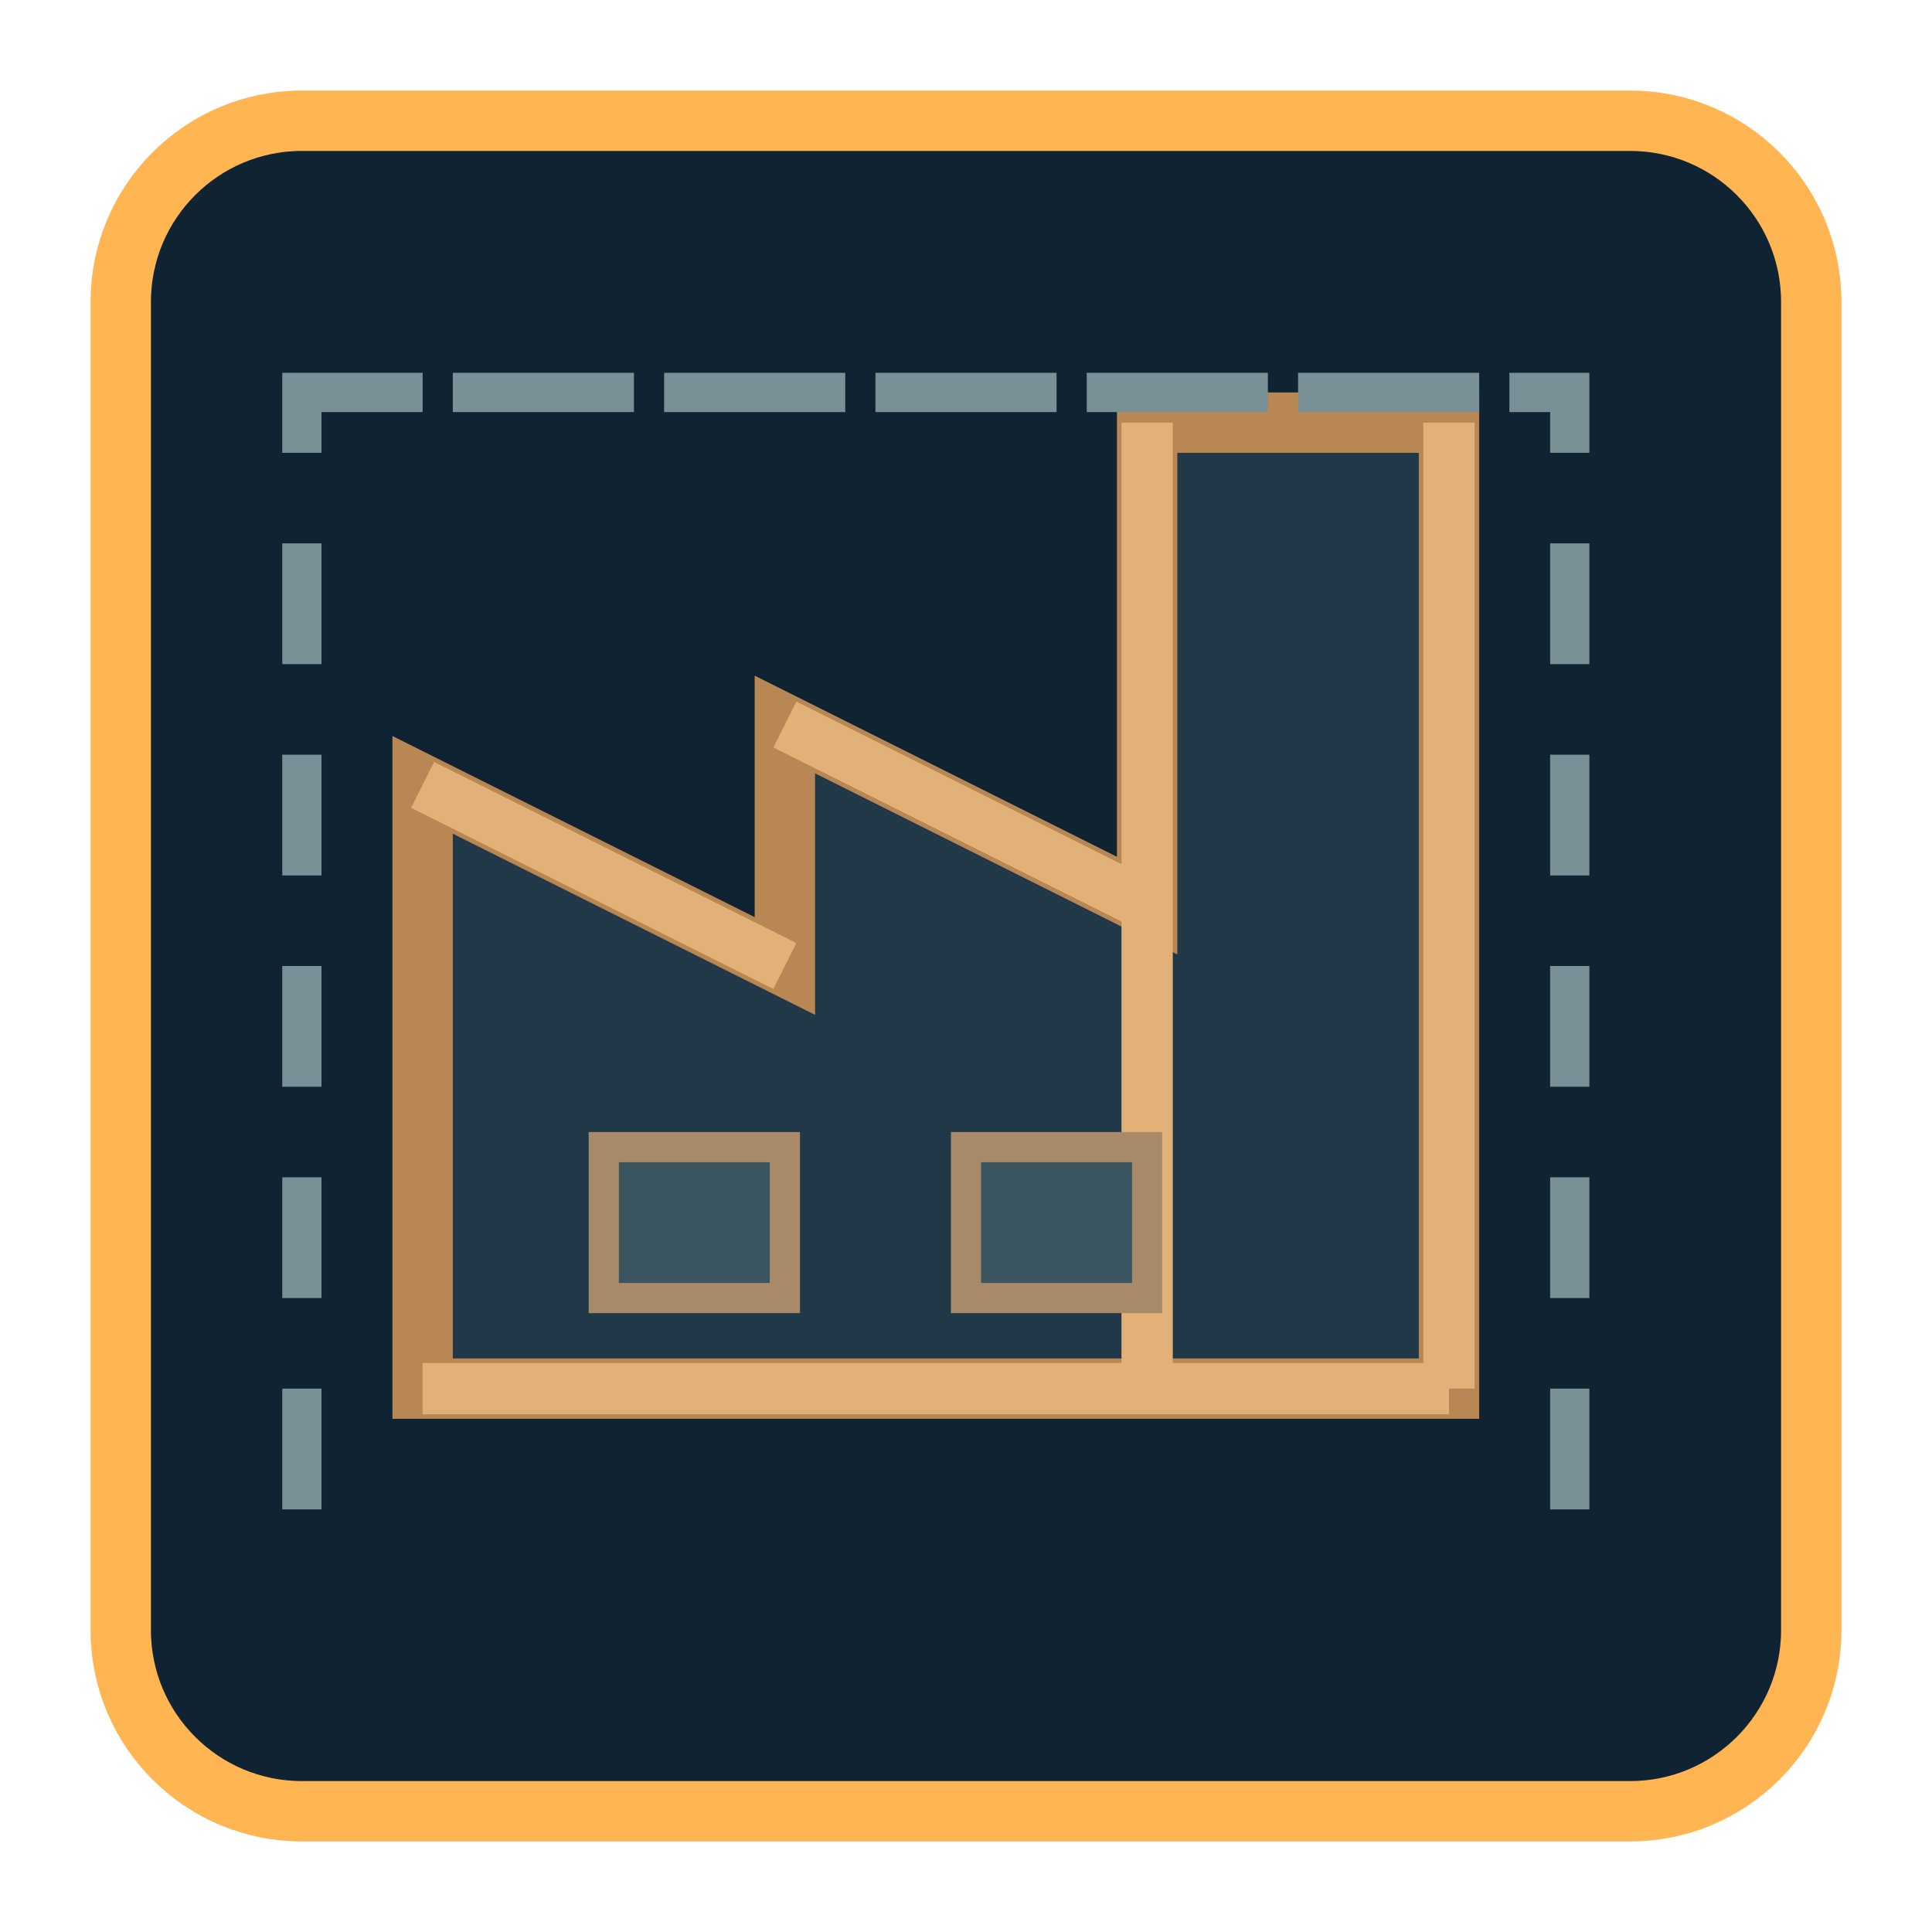
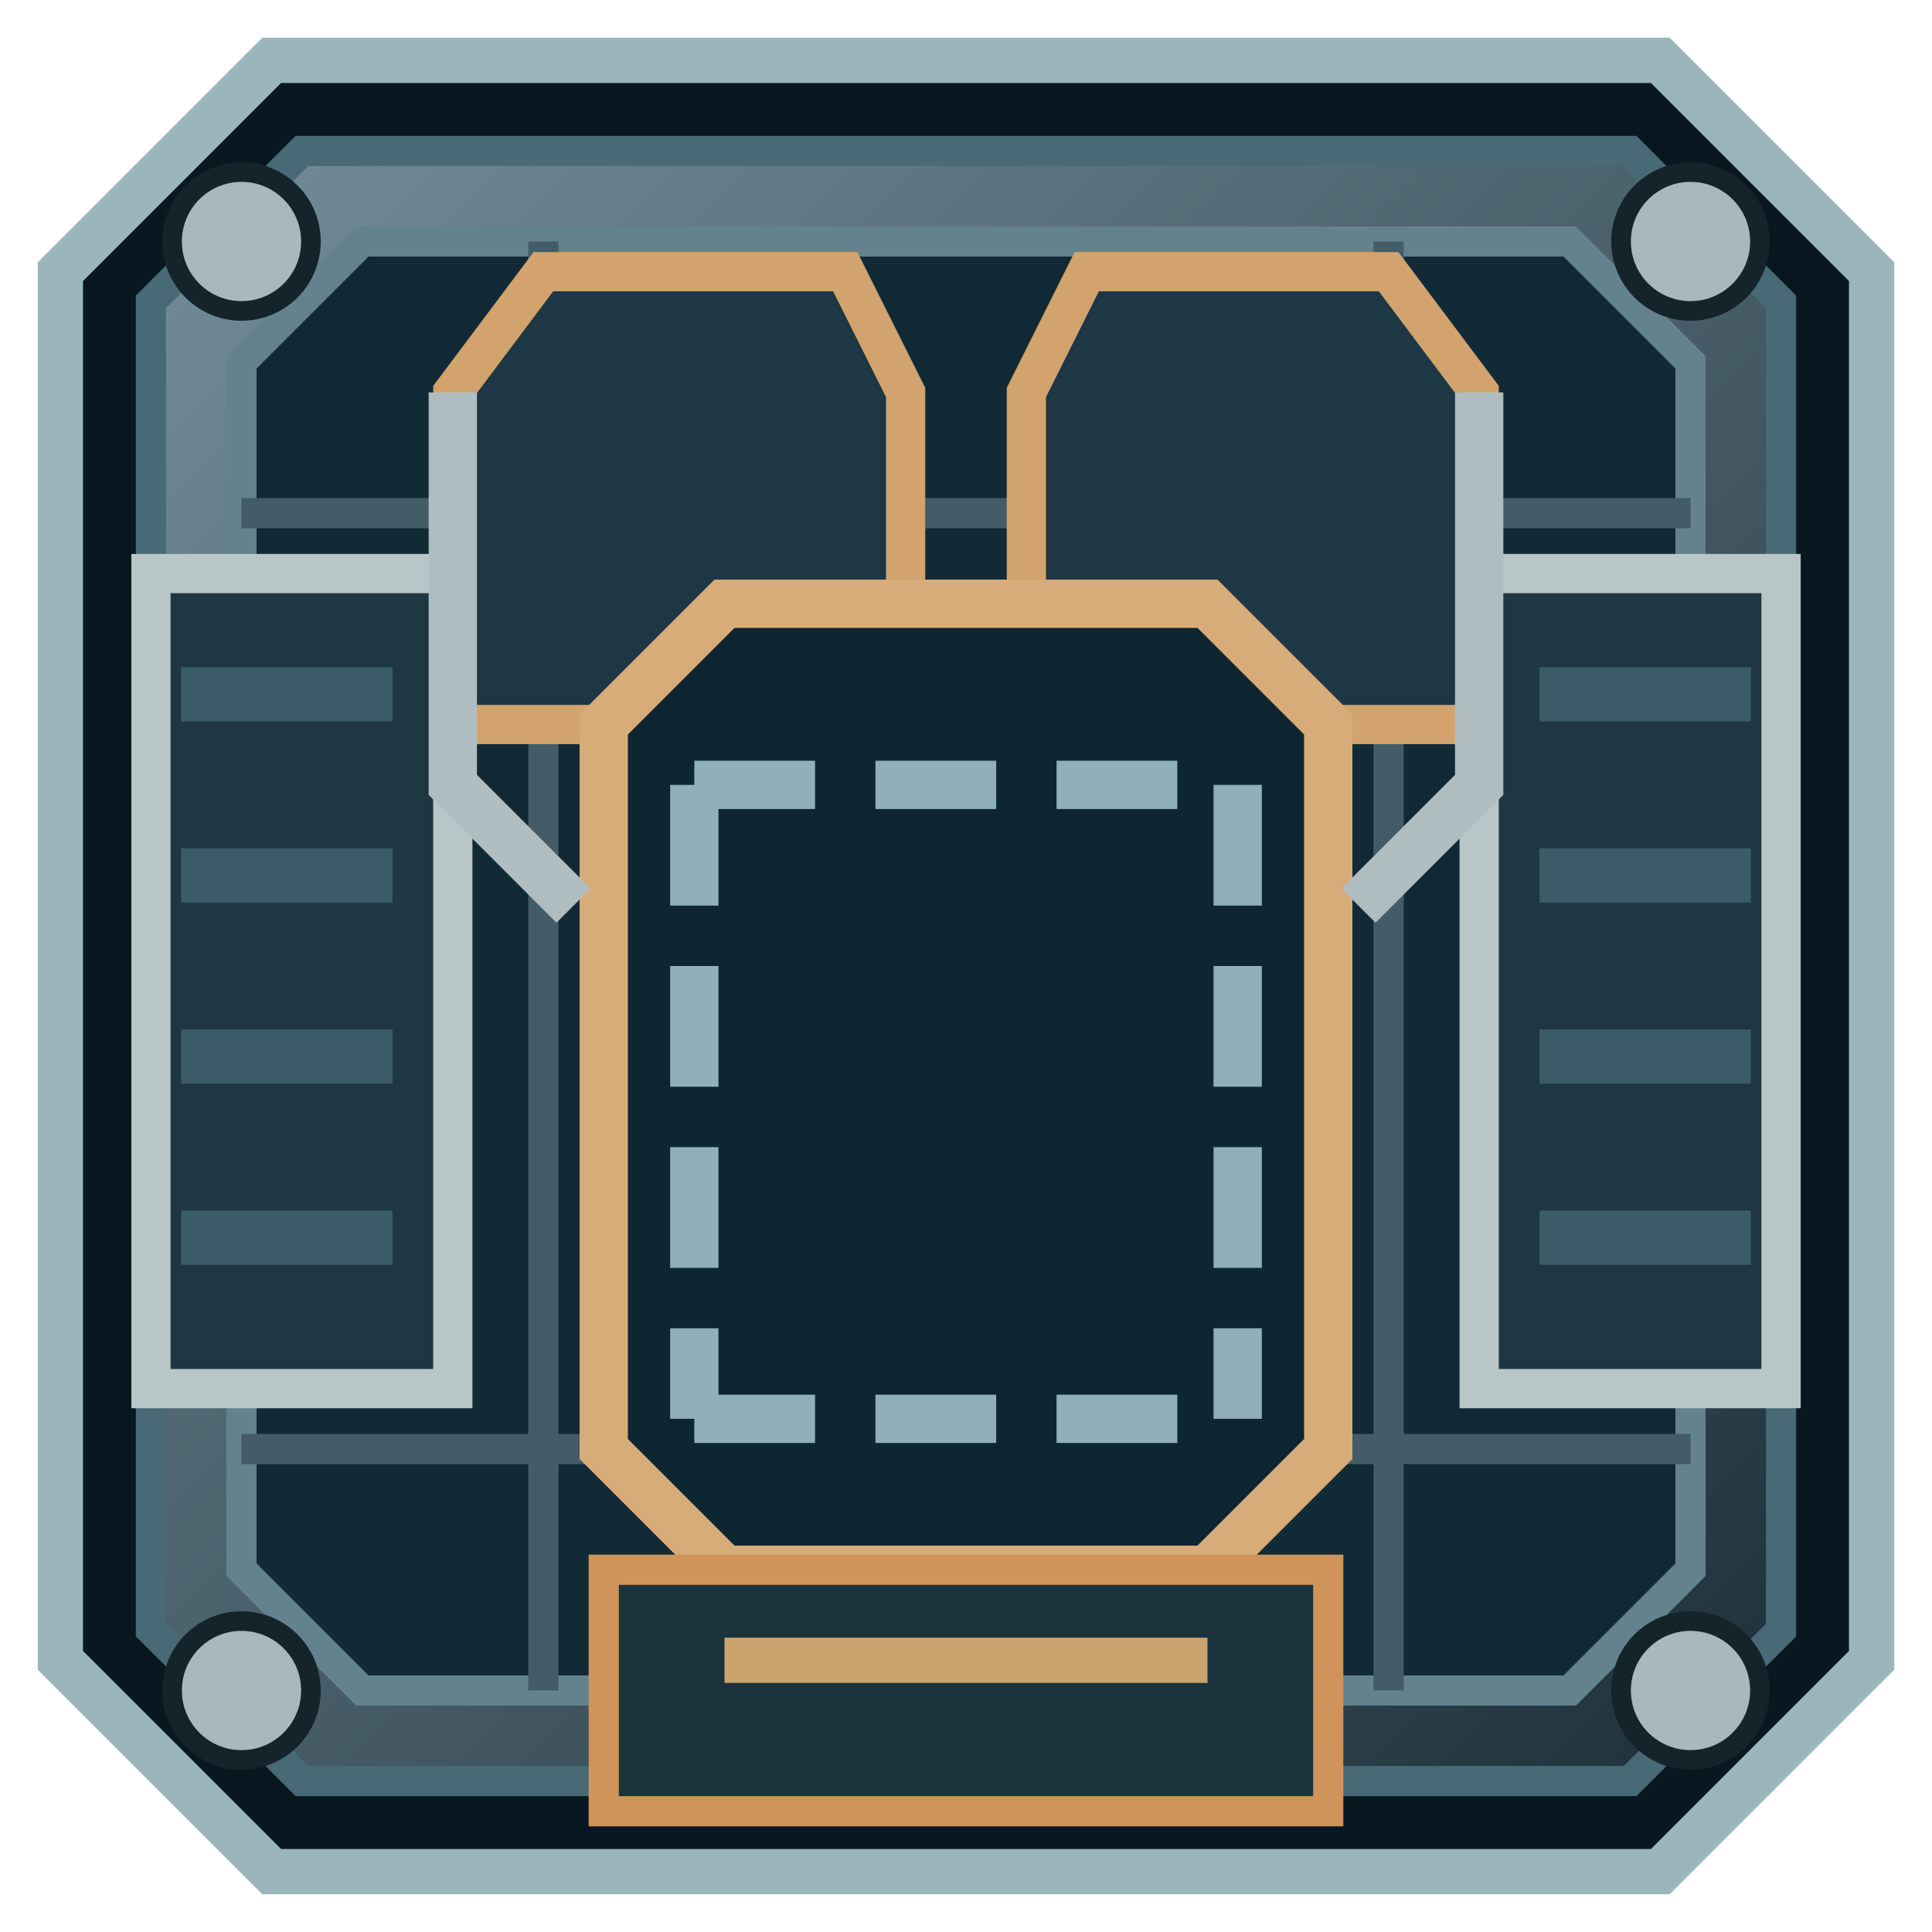
<svg xmlns="http://www.w3.org/2000/svg" width="64" height="64" viewBox="-32 -32 64 64">
-   <rect x="-28" y="-28" width="56" height="56" rx="6" fill="#102333" stroke="#ffb552" stroke-width="2" />
-   <path d="M-18 14V-6L-6 0V-8L6-2V-18H16V14Z" fill="#203847" stroke="#b88753" stroke-width="2" />
-   <path d="M-18 14H16M-18 -6L-6 0M-6 -8L6 -2M6 -18V14M16 -18V14" fill="none" stroke="#e1b177" stroke-width="1.7" />
-   <path d="M-22 18V-19H20V18M-22 -19H20" stroke="#799097" stroke-width="1.3" fill="none" stroke-dasharray="4 3" />
-   <rect x="-12" y="6" width="6" height="5" fill="#3b5560" stroke="#a98a68" />
-   <rect x="0" y="6" width="6" height="5" fill="#3b5560" stroke="#a98a68" />
+   <defs>
+     <linearGradient id="shell" x1="0" y1="0" x2="1" y2="1">
+       <stop stop-color="#748d99" />
+       <stop offset="1" stop-color="#1d303a" />
+     </linearGradient>
+     <linearGradient id="copper" x1="0" y1="0" x2="1" y2=".8">
+       <stop stop-color="#ffe7a7" />
+       <stop offset="1" stop-color="#b66e36" />
+     </linearGradient>
+   </defs>
+   <path d="M-23-30H23L30-23V23L23 30H-23L-30 23V-23Z" fill="#081720" stroke="#9bb5bc" stroke-width="1.5" />
+   <path d="M-22-27H22L27-22V22L22 27H-22L-27 22V-22Z" fill="url(#shell)" stroke="#486a76" />
+   <path d="M-20-24H20L24-20V20L20 24H-20L-24 20V-20Z" fill="#122a36" stroke="#63828d" />
+   <path d="M-24-15H24M-24 16H24M-14-24V24M14-24V24" stroke="#435c67" stroke-width="1" />
+   <g fill="#a8b9be" stroke="#15232b" stroke-width=".65">
+     <circle cx="-24" cy="-24" r="2.3" />
+     <circle cx="24" cy="-24" r="2.3" />
+     <circle cx="-24" cy="24" r="2.3" />
+     <circle cx="24" cy="24" r="2.3" />
+   </g>
+   <path d="M-27-13H-17V14H-27Z M17-13H27V14H17Z" fill="#1f3643" stroke="#b9c6c7" stroke-width="1.3" />
+   <path d="M-26-9H-19M-26-3H-19M-26 3H-19M-26 9H-19M19-9H26M19-3H26M19 3H26M19 9H26" stroke="#3c5b69" stroke-width="1.8" />
+   <path d="M-14-23H-4L-2-19V-8H-17V-19Z M4-23H14L17-19V-8H2V-19Z" fill="#1d3744" stroke="#d2a36d" stroke-width="1.3" />
+   <path d="M-12-8L-8-12H8L12-8V16L8 20H-8L-12 16Z" fill="#0d2632" stroke="#d7ac79" stroke-width="1.6" />
+   <path d="M-9-6V15M9-6V15M-9-6H9M-9 15H9" stroke="#91afb8" stroke-width="1.6" stroke-dasharray="4 2" />
+   <path d="M-17-19V-6L-13-2M17-19V-6L13-2" fill="none" stroke="#b0bdc0" stroke-width="1.6" />
+   <path d="M-12 20H12V28H-12Z" fill="#1b333d" stroke="#cf9459" stroke-width="1" />
+   <path d="M-8 23H8" stroke="#caa36e" stroke-width="1.5" />
</svg>
